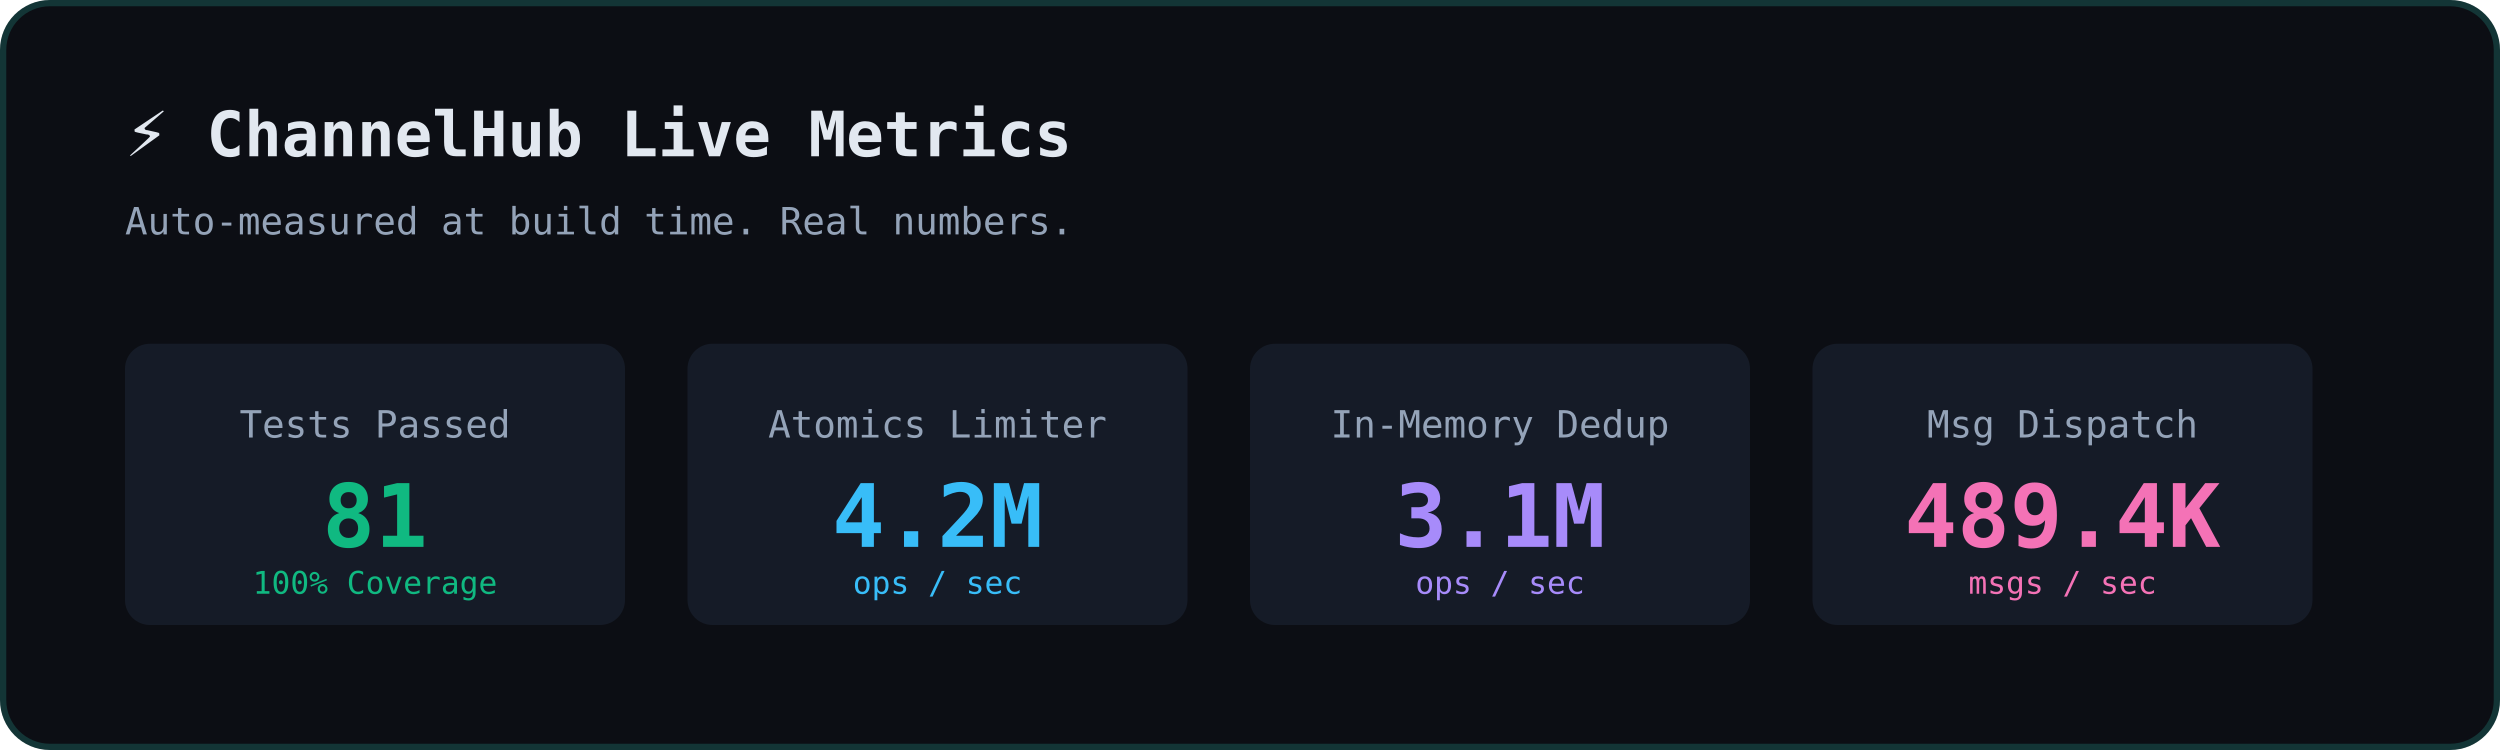
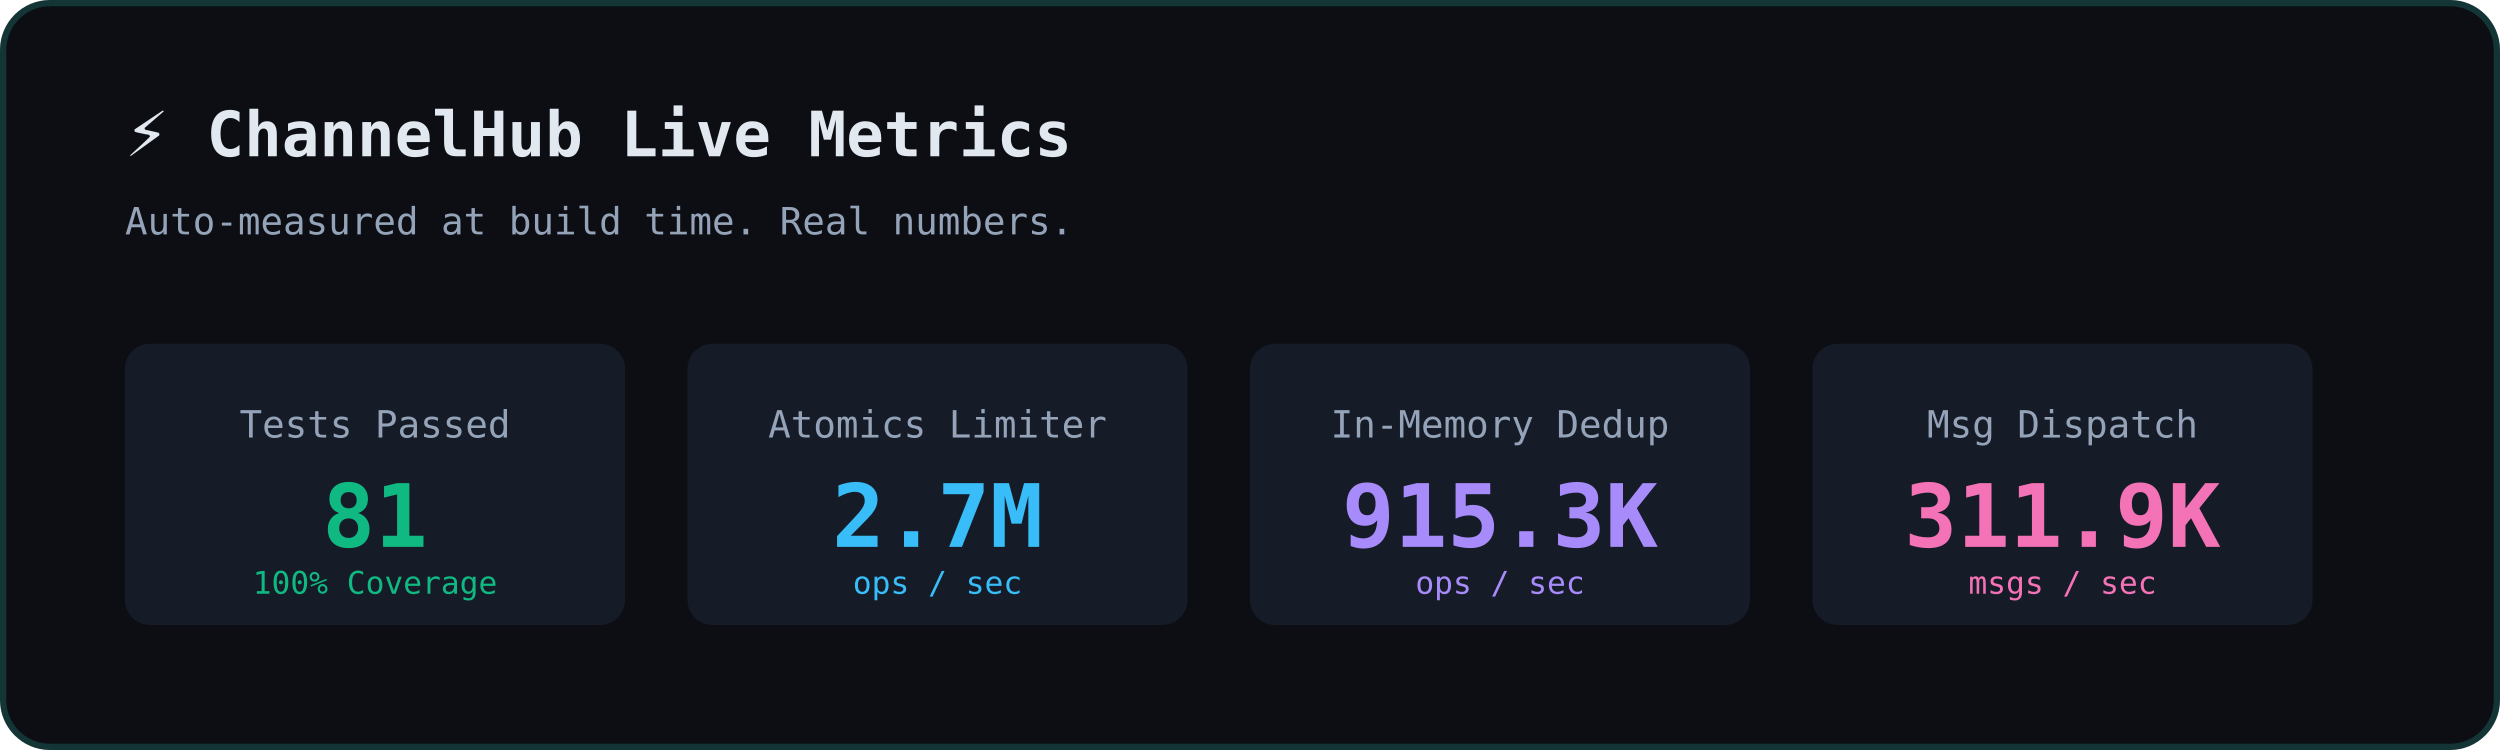
<svg xmlns="http://www.w3.org/2000/svg" width="800" height="240" viewBox="0 0 800 240" fill="none">
  <rect width="800" height="240" rx="16" fill="#0C0E14" />
  <rect x="1" y="1" width="798" height="238" rx="15" stroke="#2DD4BF" stroke-opacity="0.2" stroke-width="2" />
  <text x="40" y="50" font-family="monospace" font-size="20" fill="#E2E8F0" font-weight="bold">⚡ ChannelHub Live Metrics</text>
  <text x="40" y="75" font-family="monospace" font-size="12" fill="#94A3B8">Auto-measured at build time. Real numbers.</text>
  <g transform="translate(40, 110)">
    <rect x="0" y="0" width="160" height="90" rx="8" fill="#1E293B" fill-opacity="0.5" />
    <text x="80" y="30" font-family="monospace" font-size="12" fill="#94A3B8" text-anchor="middle">Tests Passed</text>
    <text x="80" y="65" font-family="monospace" font-size="28" fill="#10B981" font-weight="bold" text-anchor="middle">81</text>
    <text x="80" y="80" font-family="monospace" font-size="10" fill="#10B981" text-anchor="middle">100% Coverage</text>
    <rect x="180" y="0" width="160" height="90" rx="8" fill="#1E293B" fill-opacity="0.5" />
    <text x="260" y="30" font-family="monospace" font-size="12" fill="#94A3B8" text-anchor="middle">Atomics Limiter</text>
-     <text x="260" y="65" font-family="monospace" font-size="28" fill="#38BDF8" font-weight="bold" text-anchor="middle">4.2M</text>
+     <text x="260" y="65" font-family="monospace" font-size="28" fill="#38BDF8" font-weight="bold" text-anchor="middle">2.7M</text>
    <text x="260" y="80" font-family="monospace" font-size="10" fill="#38BDF8" text-anchor="middle">ops / sec</text>
    <rect x="360" y="0" width="160" height="90" rx="8" fill="#1E293B" fill-opacity="0.5" />
    <text x="440" y="30" font-family="monospace" font-size="12" fill="#94A3B8" text-anchor="middle">In-Memory Dedup</text>
-     <text x="440" y="65" font-family="monospace" font-size="28" fill="#A78BFA" font-weight="bold" text-anchor="middle">3.1M</text>
+     <text x="440" y="65" font-family="monospace" font-size="28" fill="#A78BFA" font-weight="bold" text-anchor="middle">915.3K</text>
    <text x="440" y="80" font-family="monospace" font-size="10" fill="#A78BFA" text-anchor="middle">ops / sec</text>
    <rect x="540" y="0" width="160" height="90" rx="8" fill="#1E293B" fill-opacity="0.5" />
    <text x="620" y="30" font-family="monospace" font-size="12" fill="#94A3B8" text-anchor="middle">Msg Dispatch</text>
-     <text x="620" y="65" font-family="monospace" font-size="28" fill="#F472B6" font-weight="bold" text-anchor="middle">489.4K</text>
+     <text x="620" y="65" font-family="monospace" font-size="28" fill="#F472B6" font-weight="bold" text-anchor="middle">311.9K</text>
    <text x="620" y="80" font-family="monospace" font-size="10" fill="#F472B6" text-anchor="middle">msgs / sec</text>
  </g>
</svg>
